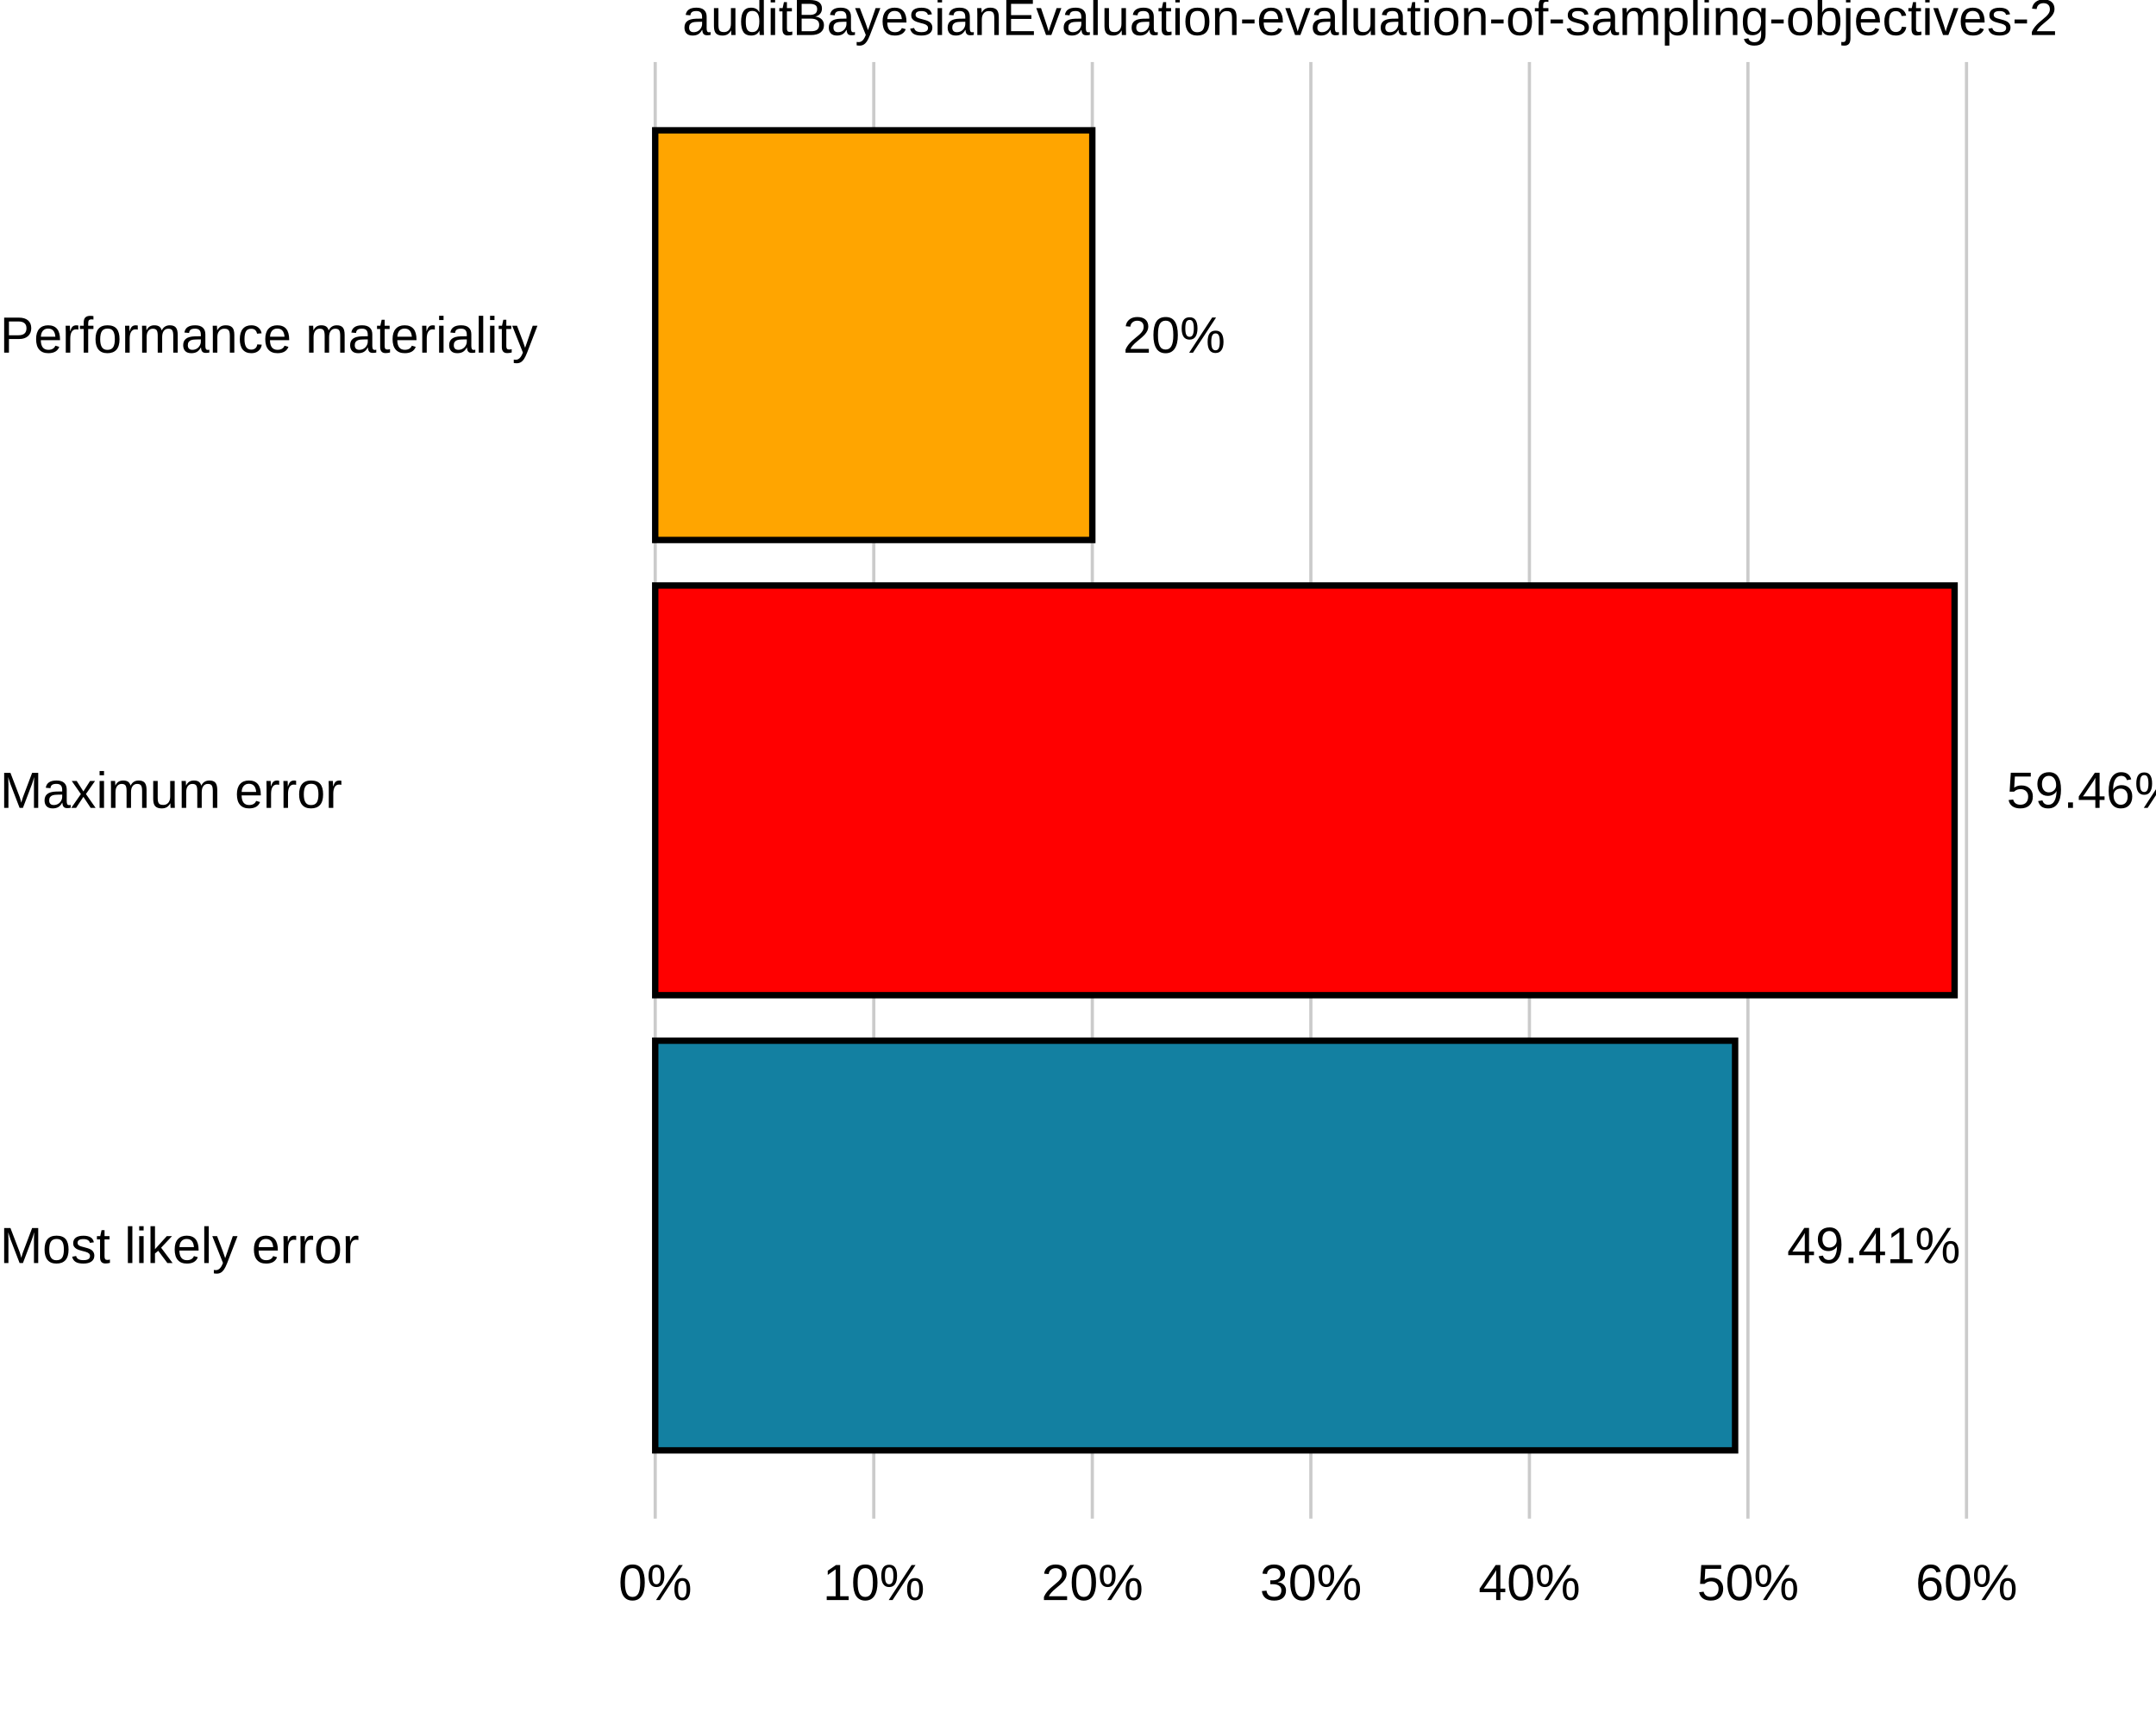
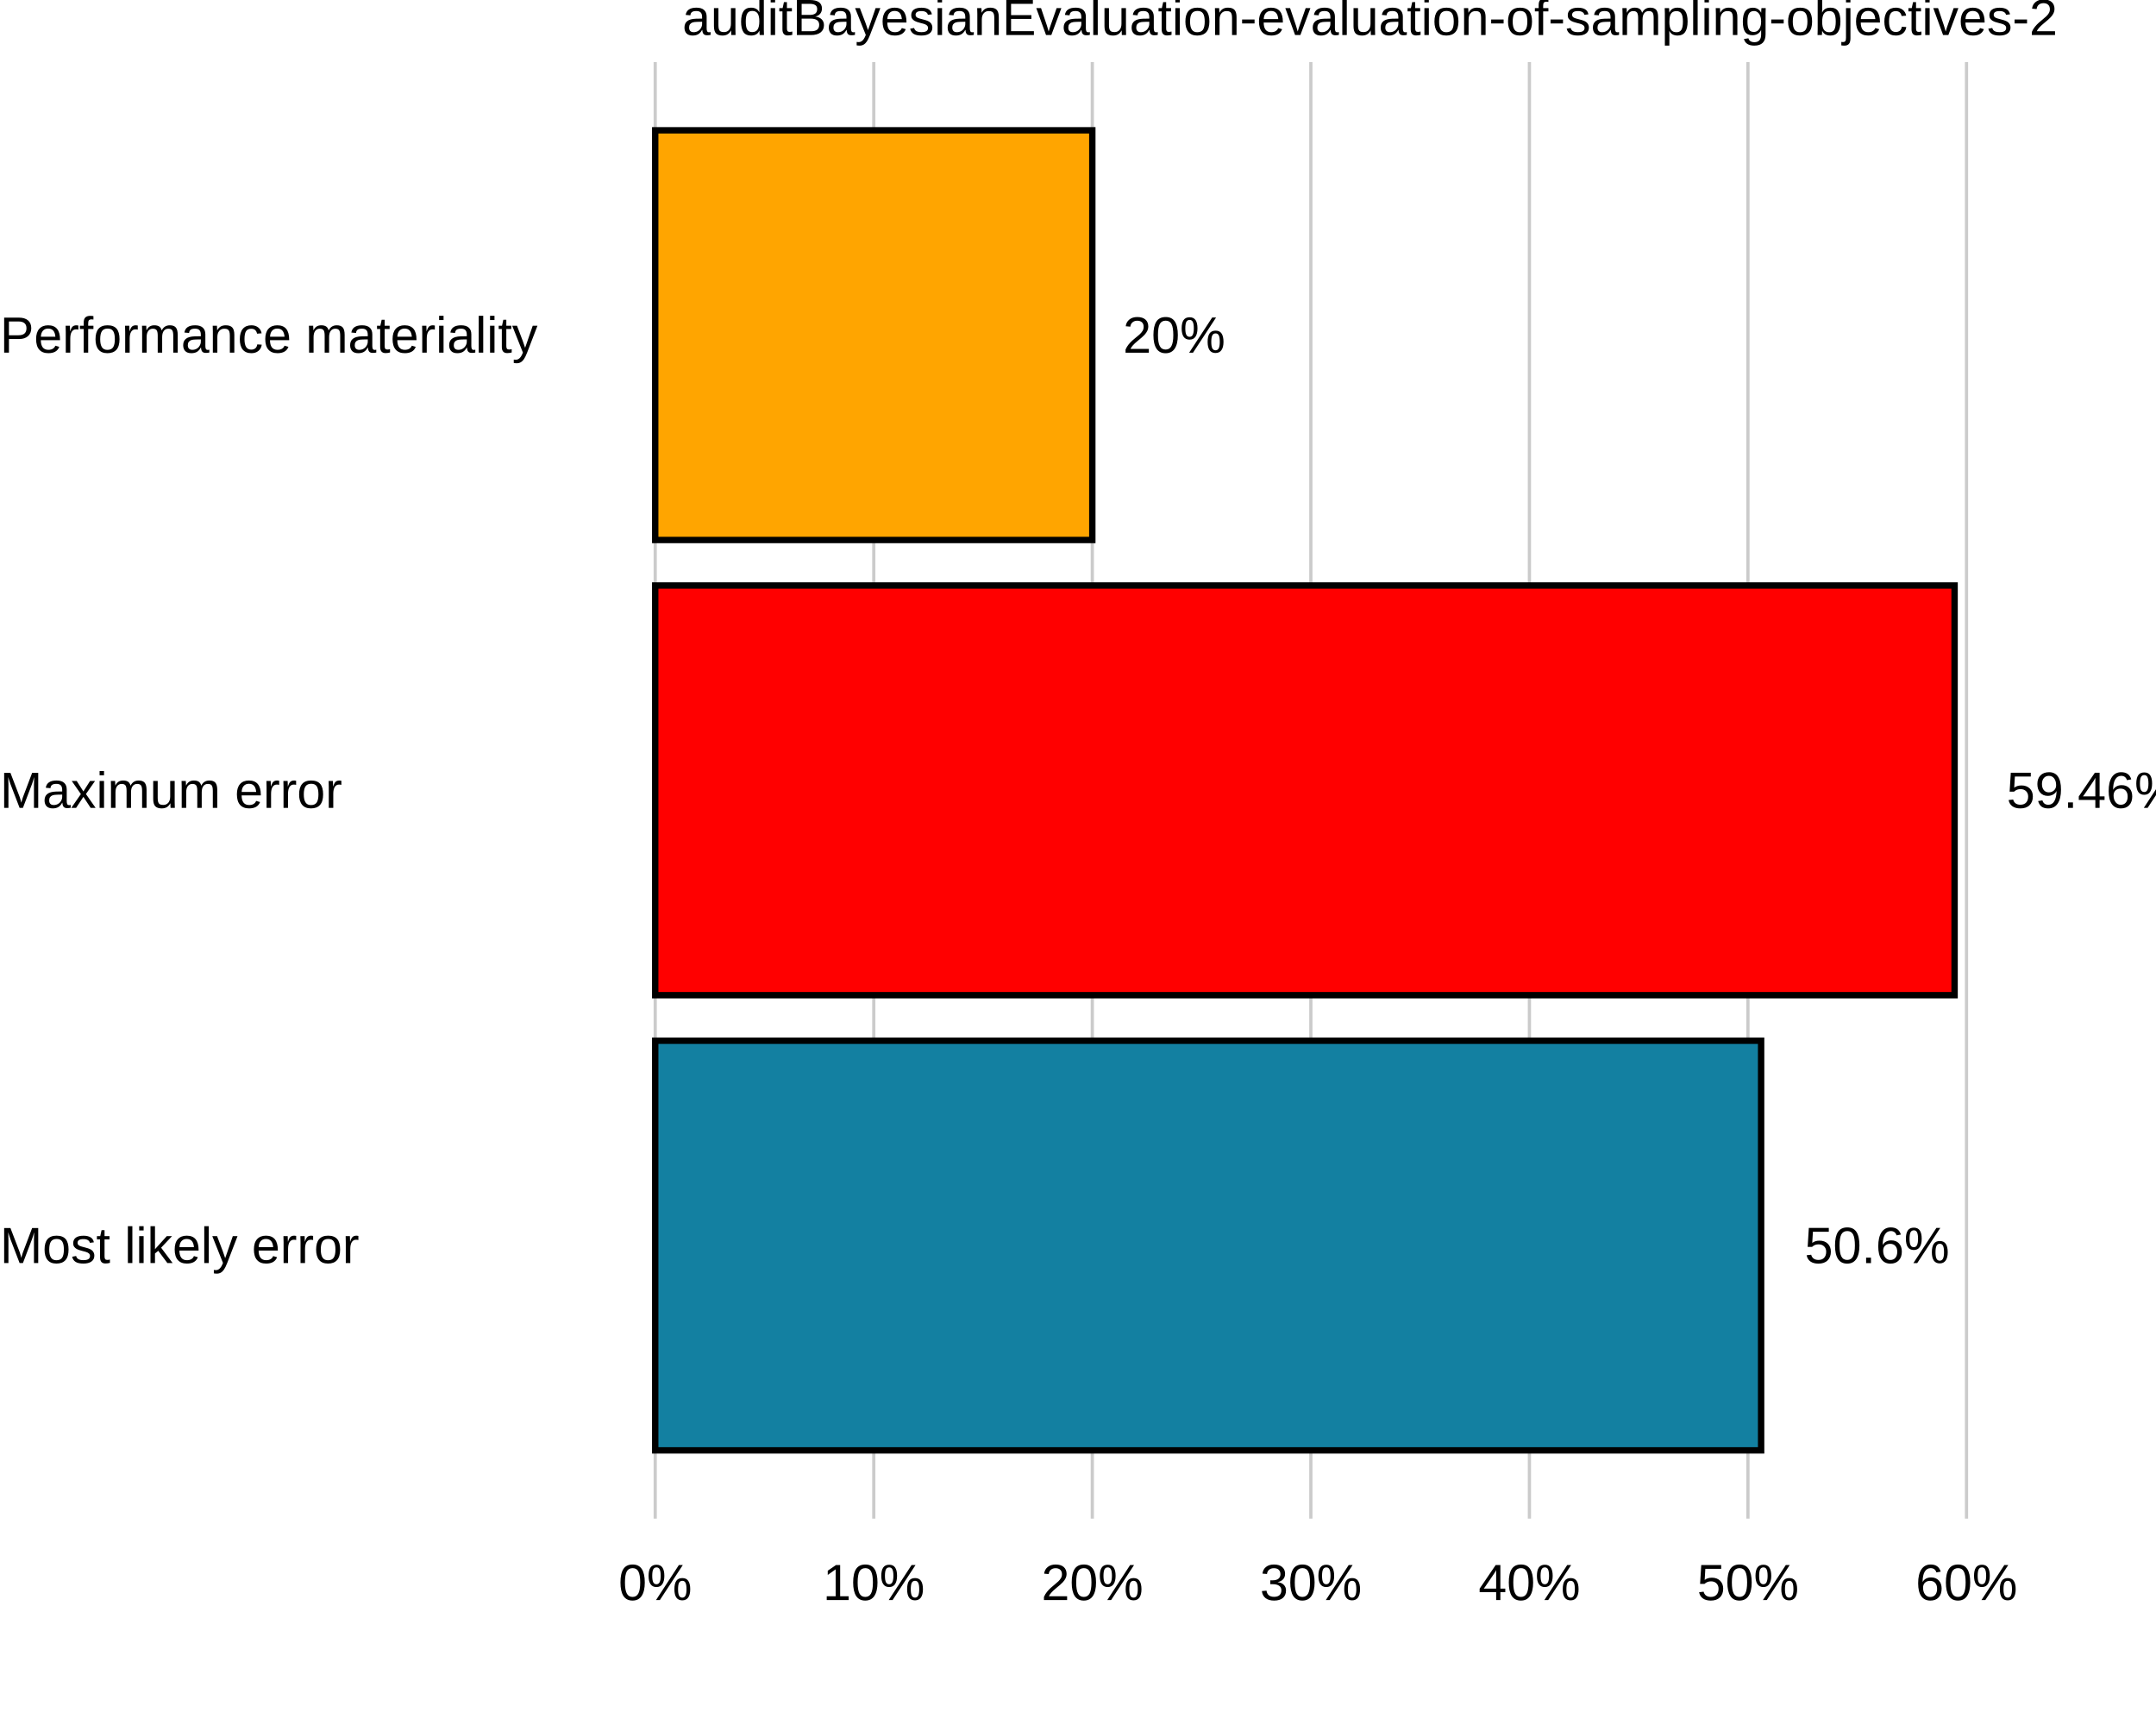
<svg xmlns="http://www.w3.org/2000/svg" viewBox="0 0 720.00 576.00">
  <defs>
    <style type="text/css">
    line, polyline, polygon, path, rect, circle {
      fill: none;
      stroke: #000000;
      stroke-linecap: round;
      stroke-linejoin: round;
      stroke-miterlimit: 10.00;
    }
  </style>
  </defs>
  <rect width="100%" height="100%" style="stroke: none; fill: #FFFFFF;" />
  <rect x="0.00" y="0.00" width="720.00" height="576.00" style="stroke-width: 10.67; stroke: none;" />
  <defs>
    <clipPath id="cpMTk0Ljk1fDcyMC4wMHw1MDcuMTB8MjAuNzE=">
      <rect x="194.95" y="20.71" width="525.05" height="486.38" />
    </clipPath>
  </defs>
  <rect x="194.95" y="20.71" width="525.05" height="486.38" style="stroke-width: 10.67; stroke: none;" clip-path="url(#cpMTk0Ljk1fDcyMC4wMHw1MDcuMTB8MjAuNzE=)" />
  <polyline points="218.81,507.10 218.81,20.71 " style="stroke-width: 1.07; stroke: #CBCBCB; stroke-linecap: butt;" clip-path="url(#cpMTk0Ljk1fDcyMC4wMHw1MDcuMTB8MjAuNzE=)" />
  <polyline points="291.80,507.10 291.80,20.71 " style="stroke-width: 1.07; stroke: #CBCBCB; stroke-linecap: butt;" clip-path="url(#cpMTk0Ljk1fDcyMC4wMHw1MDcuMTB8MjAuNzE=)" />
  <polyline points="364.78,507.10 364.78,20.71 " style="stroke-width: 1.07; stroke: #CBCBCB; stroke-linecap: butt;" clip-path="url(#cpMTk0Ljk1fDcyMC4wMHw1MDcuMTB8MjAuNzE=)" />
  <polyline points="437.76,507.10 437.76,20.71 " style="stroke-width: 1.07; stroke: #CBCBCB; stroke-linecap: butt;" clip-path="url(#cpMTk0Ljk1fDcyMC4wMHw1MDcuMTB8MjAuNzE=)" />
  <polyline points="510.75,507.10 510.75,20.71 " style="stroke-width: 1.07; stroke: #CBCBCB; stroke-linecap: butt;" clip-path="url(#cpMTk0Ljk1fDcyMC4wMHw1MDcuMTB8MjAuNzE=)" />
  <polyline points="583.73,507.10 583.73,20.71 " style="stroke-width: 1.07; stroke: #CBCBCB; stroke-linecap: butt;" clip-path="url(#cpMTk0Ljk1fDcyMC4wMHw1MDcuMTB8MjAuNzE=)" />
  <polyline points="656.72,507.10 656.72,20.71 " style="stroke-width: 1.07; stroke: #CBCBCB; stroke-linecap: butt;" clip-path="url(#cpMTk0Ljk1fDcyMC4wMHw1MDcuMTB8MjAuNzE=)" />
-   <rect x="218.81" y="347.50" width="360.63" height="136.80" style="stroke-width: 2.13; stroke-linecap: square; stroke-linejoin: miter; fill: #1380A1;" clip-path="url(#cpMTk0Ljk1fDcyMC4wMHw1MDcuMTB8MjAuNzE=)" />
+   <rect x="218.81" y="347.50" width="369.32" height="136.80" style="stroke-width: 2.13; stroke-linecap: square; stroke-linejoin: miter; fill: #1380A1;" clip-path="url(#cpMTk0Ljk1fDcyMC4wMHw1MDcuMTB8MjAuNzE=)" />
  <rect x="218.81" y="195.51" width="433.93" height="136.80" style="stroke-width: 2.13; stroke-linecap: square; stroke-linejoin: miter; fill: #FF0000;" clip-path="url(#cpMTk0Ljk1fDcyMC4wMHw1MDcuMTB8MjAuNzE=)" />
  <rect x="218.81" y="43.51" width="145.97" height="136.80" style="stroke-width: 2.13; stroke-linecap: square; stroke-linejoin: miter; fill: #FFA500;" clip-path="url(#cpMTk0Ljk1fDcyMC4wMHw1MDcuMTB8MjAuNzE=)" />
  <g clip-path="url(#cpMTk0Ljk1fDcyMC4wMHw1MDcuMTB8MjAuNzE=)">
-     <text x="596.79" y="421.77" style="font-size: 17.07px; font-family: Liberation Sans;" textLength="57.84px" lengthAdjust="spacingAndGlyphs">49.41%</text>
+     <text x="602.64" y="421.77" style="font-size: 17.07px; font-family: Liberation Sans;" textLength="48.36px" lengthAdjust="spacingAndGlyphs">50.6%</text>
  </g>
  <g clip-path="url(#cpMTk0Ljk1fDcyMC4wMHw1MDcuMTB8MjAuNzE=)">
    <text x="670.09" y="269.77" style="font-size: 17.07px; font-family: Liberation Sans;" textLength="57.84px" lengthAdjust="spacingAndGlyphs">59.46%</text>
  </g>
  <g clip-path="url(#cpMTk0Ljk1fDcyMC4wMHw1MDcuMTB8MjAuNzE=)">
    <text x="375.02" y="117.78" style="font-size: 17.07px; font-family: Liberation Sans;" textLength="34.14px" lengthAdjust="spacingAndGlyphs">20%</text>
  </g>
  <rect x="194.95" y="20.71" width="525.05" height="486.38" style="stroke-width: 0.00; stroke: none;" clip-path="url(#cpMTk0Ljk1fDcyMC4wMHw1MDcuMTB8MjAuNzE=)" />
  <defs>
    <clipPath id="cpMC4wMHw3MjAuMDB8NTc2LjAwfDAuMDA=">
      <rect x="0.00" y="0.00" width="720.00" height="576.00" />
    </clipPath>
  </defs>
  <polyline points="194.95,507.10 194.95,20.71 " style="stroke-width: 0.00; stroke: none; stroke-linecap: butt;" clip-path="url(#cpMC4wMHw3MjAuMDB8NTc2LjAwfDAuMDA=)" />
  <g clip-path="url(#cpMC4wMHw3MjAuMDB8NTc2LjAwfDAuMDA=)">
    <text x="0.00" y="421.75" style="font-size: 17.00px; font-family: Liberation Sans;" textLength="119.94px" lengthAdjust="spacingAndGlyphs">Most likely error</text>
  </g>
  <g clip-path="url(#cpMC4wMHw3MjAuMDB8NTc2LjAwfDAuMDA=)">
    <text x="0.00" y="269.76" style="font-size: 17.00px; font-family: Liberation Sans;" textLength="114.25px" lengthAdjust="spacingAndGlyphs">Maximum error</text>
  </g>
  <g clip-path="url(#cpMC4wMHw3MjAuMDB8NTc2LjAwfDAuMDA=)">
    <text x="0.00" y="117.76" style="font-size: 17.00px; font-family: Liberation Sans;" textLength="179.47px" lengthAdjust="spacingAndGlyphs">Performance materiality</text>
  </g>
  <polyline points="194.95,507.10 720.00,507.10 " style="stroke-width: 0.00; stroke: none; stroke-linecap: butt;" clip-path="url(#cpMC4wMHw3MjAuMDB8NTc2LjAwfDAuMDA=)" />
  <g clip-path="url(#cpMC4wMHw3MjAuMDB8NTc2LjAwfDAuMDA=)">
    <text x="206.53" y="534.28" style="font-size: 17.00px; font-family: Liberation Sans;" textLength="24.56px" lengthAdjust="spacingAndGlyphs">0%</text>
  </g>
  <g clip-path="url(#cpMC4wMHw3MjAuMDB8NTc2LjAwfDAuMDA=)">
    <text x="274.79" y="534.28" style="font-size: 17.00px; font-family: Liberation Sans;" textLength="34.02px" lengthAdjust="spacingAndGlyphs">10%</text>
  </g>
  <g clip-path="url(#cpMC4wMHw3MjAuMDB8NTc2LjAwfDAuMDA=)">
    <text x="347.77" y="534.28" style="font-size: 17.00px; font-family: Liberation Sans;" textLength="34.02px" lengthAdjust="spacingAndGlyphs">20%</text>
  </g>
  <g clip-path="url(#cpMC4wMHw3MjAuMDB8NTc2LjAwfDAuMDA=)">
    <text x="420.76" y="534.28" style="font-size: 17.00px; font-family: Liberation Sans;" textLength="34.02px" lengthAdjust="spacingAndGlyphs">30%</text>
  </g>
  <g clip-path="url(#cpMC4wMHw3MjAuMDB8NTc2LjAwfDAuMDA=)">
    <text x="493.74" y="534.28" style="font-size: 17.00px; font-family: Liberation Sans;" textLength="34.02px" lengthAdjust="spacingAndGlyphs">40%</text>
  </g>
  <g clip-path="url(#cpMC4wMHw3MjAuMDB8NTc2LjAwfDAuMDA=)">
    <text x="566.73" y="534.28" style="font-size: 17.00px; font-family: Liberation Sans;" textLength="34.02px" lengthAdjust="spacingAndGlyphs">50%</text>
  </g>
  <g clip-path="url(#cpMC4wMHw3MjAuMDB8NTc2LjAwfDAuMDA=)">
    <text x="639.71" y="534.28" style="font-size: 17.00px; font-family: Liberation Sans;" textLength="34.02px" lengthAdjust="spacingAndGlyphs">60%</text>
  </g>
  <g clip-path="url(#cpMC4wMHw3MjAuMDB8NTc2LjAwfDAuMDA=)">
    <text x="227.86" y="11.70" style="font-size: 17.00px; font-family: Liberation Sans;" textLength="459.22px" lengthAdjust="spacingAndGlyphs">auditBayesianEvaluation-evaluation-of-sampling-objectives-2</text>
  </g>
</svg>
